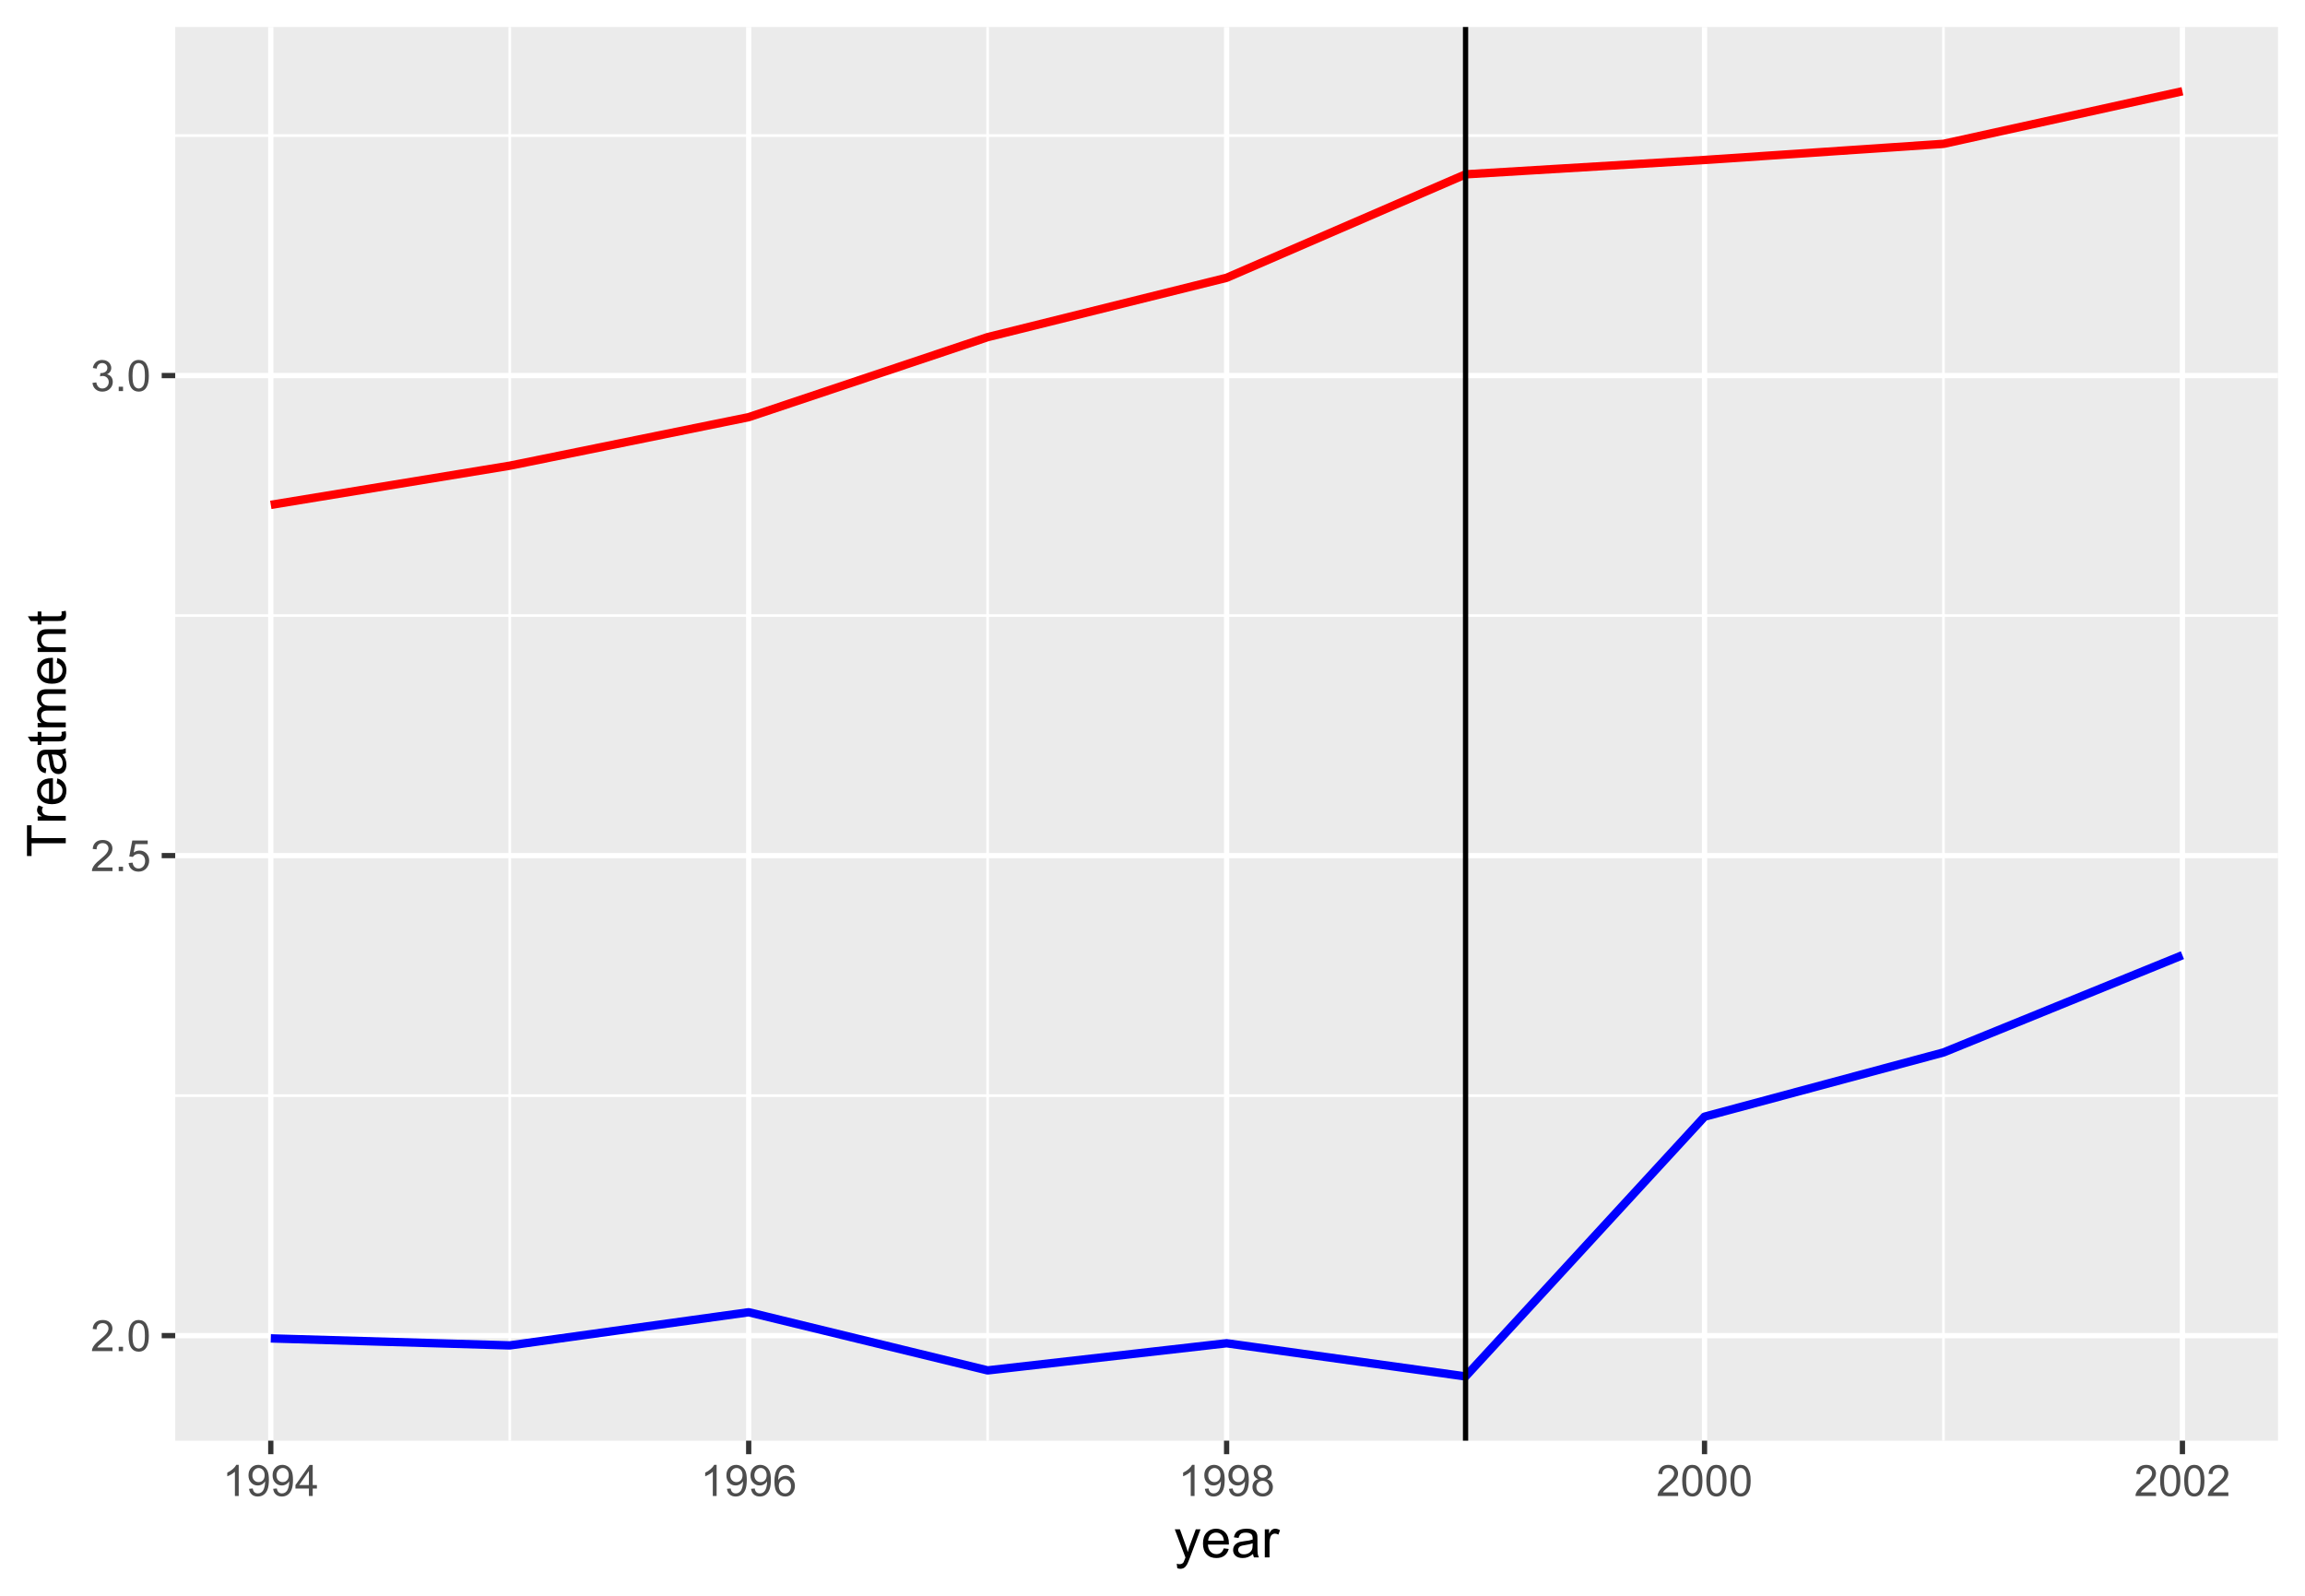
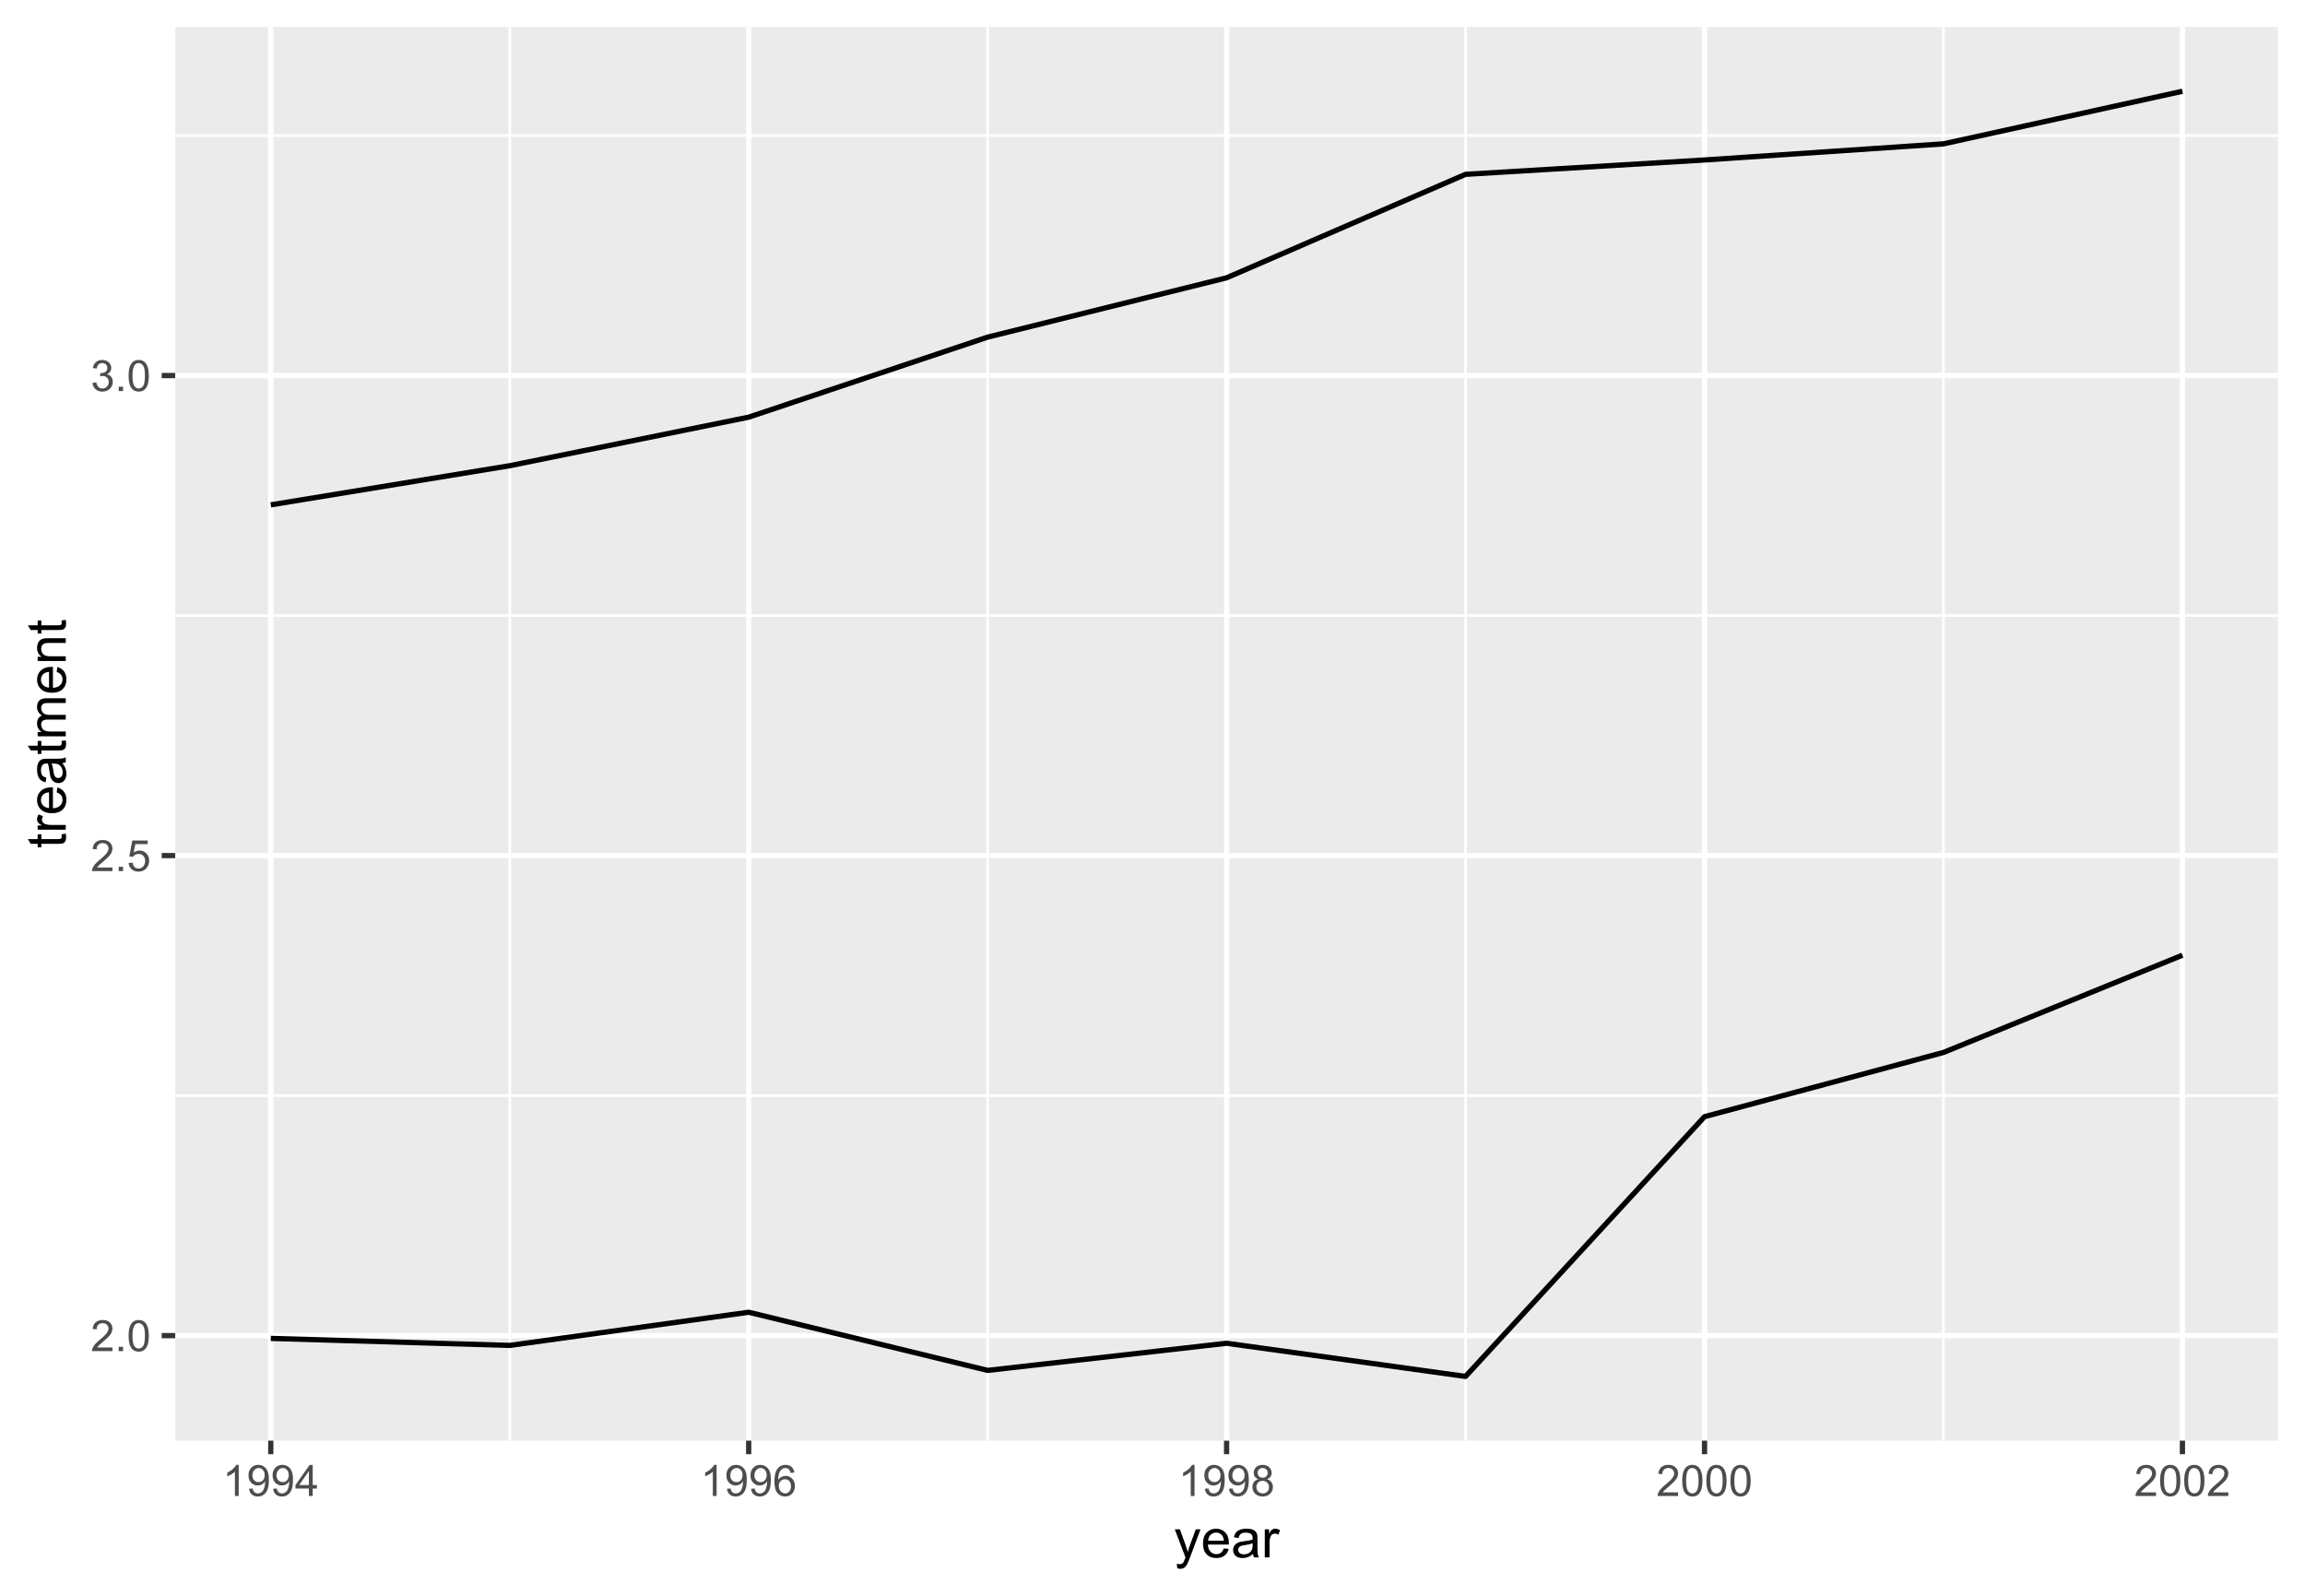
<svg xmlns="http://www.w3.org/2000/svg" xmlns:xlink="http://www.w3.org/1999/xlink" width="468pt" height="324pt" viewBox="0 0 468 324" version="1.1">
  <defs>
    <g>
      <symbol overflow="visible" id="glyph0-0">
        <path style="stroke:none;" d="M 1.102 0 L 1.102 -5.5 L 5.5 -5.5 L 5.5 0 Z M 1.238 -0.137 L 5.363 -0.137 L 5.363 -5.363 L 1.238 -5.363 Z M 1.238 -0.137 " />
      </symbol>
      <symbol overflow="visible" id="glyph0-1">
        <path style="stroke:none;" d="M 4.43 -0.742 L 4.43 0 L 0.266 0 C 0.258 -0.188 0.289 -0.367 0.355 -0.539 C 0.461 -0.82 0.629 -1.098 0.863 -1.375 C 1.094 -1.648 1.434 -1.965 1.879 -2.328 C 2.562 -2.887 3.023 -3.332 3.266 -3.664 C 3.5 -3.988 3.621 -4.301 3.625 -4.594 C 3.621 -4.898 3.512 -5.156 3.297 -5.367 C 3.074 -5.578 2.789 -5.684 2.441 -5.684 C 2.066 -5.684 1.77 -5.57 1.547 -5.348 C 1.32 -5.125 1.207 -4.816 1.207 -4.422 L 0.414 -4.504 C 0.465 -5.094 0.668 -5.543 1.027 -5.855 C 1.379 -6.164 1.855 -6.32 2.457 -6.324 C 3.059 -6.32 3.539 -6.152 3.891 -5.82 C 4.242 -5.484 4.418 -5.07 4.422 -4.578 C 4.418 -4.32 4.367 -4.074 4.266 -3.832 C 4.164 -3.59 3.992 -3.332 3.754 -3.062 C 3.512 -2.793 3.113 -2.426 2.562 -1.957 C 2.094 -1.566 1.797 -1.301 1.664 -1.16 C 1.531 -1.02 1.422 -0.879 1.34 -0.742 Z M 4.43 -0.742 " />
      </symbol>
      <symbol overflow="visible" id="glyph0-2">
        <path style="stroke:none;" d="M 0.801 0 L 0.801 -0.883 L 1.68 -0.883 L 1.68 0 Z M 0.801 0 " />
      </symbol>
      <symbol overflow="visible" id="glyph0-3">
        <path style="stroke:none;" d="M 0.367 -3.105 C 0.363 -3.848 0.438 -4.445 0.594 -4.902 C 0.742 -5.355 0.973 -5.707 1.277 -5.953 C 1.578 -6.199 1.957 -6.32 2.418 -6.324 C 2.754 -6.32 3.051 -6.254 3.309 -6.121 C 3.562 -5.984 3.773 -5.789 3.938 -5.531 C 4.102 -5.273 4.23 -4.961 4.328 -4.594 C 4.422 -4.227 4.469 -3.73 4.473 -3.105 C 4.469 -2.367 4.395 -1.77 4.242 -1.316 C 4.09 -0.859 3.863 -0.508 3.562 -0.262 C 3.258 -0.016 2.875 0.105 2.418 0.109 C 1.809 0.105 1.332 -0.109 0.988 -0.547 C 0.57 -1.066 0.363 -1.922 0.367 -3.105 Z M 1.16 -3.105 C 1.16 -2.07 1.281 -1.379 1.523 -1.039 C 1.766 -0.695 2.062 -0.527 2.418 -0.527 C 2.773 -0.527 3.074 -0.699 3.316 -1.043 C 3.559 -1.387 3.68 -2.074 3.68 -3.105 C 3.68 -4.145 3.559 -4.832 3.316 -5.172 C 3.074 -5.512 2.77 -5.684 2.41 -5.684 C 2.051 -5.684 1.77 -5.531 1.559 -5.234 C 1.293 -4.844 1.16 -4.137 1.16 -3.105 Z M 1.16 -3.105 " />
      </symbol>
      <symbol overflow="visible" id="glyph0-4">
        <path style="stroke:none;" d="M 0.367 -1.648 L 1.176 -1.719 C 1.234 -1.32 1.375 -1.023 1.594 -0.824 C 1.812 -0.625 2.078 -0.527 2.391 -0.527 C 2.762 -0.527 3.074 -0.668 3.336 -0.949 C 3.59 -1.23 3.719 -1.602 3.723 -2.066 C 3.719 -2.504 3.594 -2.852 3.348 -3.109 C 3.098 -3.363 2.773 -3.492 2.375 -3.492 C 2.125 -3.492 1.902 -3.434 1.703 -3.32 C 1.5 -3.207 1.344 -3.062 1.23 -2.883 L 0.504 -2.977 L 1.113 -6.215 L 4.246 -6.215 L 4.246 -5.473 L 1.73 -5.473 L 1.391 -3.781 C 1.766 -4.039 2.164 -4.172 2.582 -4.176 C 3.129 -4.172 3.594 -3.98 3.973 -3.605 C 4.352 -3.223 4.539 -2.734 4.543 -2.137 C 4.539 -1.562 4.375 -1.07 4.043 -0.656 C 3.637 -0.148 3.086 0.105 2.391 0.109 C 1.816 0.105 1.348 -0.051 0.984 -0.371 C 0.621 -0.691 0.414 -1.117 0.367 -1.648 Z M 0.367 -1.648 " />
      </symbol>
      <symbol overflow="visible" id="glyph0-5">
        <path style="stroke:none;" d="M 0.371 -1.664 L 1.145 -1.766 C 1.23 -1.324 1.383 -1.008 1.598 -0.816 C 1.809 -0.621 2.066 -0.527 2.375 -0.527 C 2.734 -0.527 3.043 -0.652 3.297 -0.906 C 3.547 -1.156 3.672 -1.469 3.676 -1.844 C 3.672 -2.195 3.555 -2.488 3.324 -2.719 C 3.09 -2.949 2.797 -3.062 2.441 -3.066 C 2.293 -3.062 2.109 -3.035 1.895 -2.98 L 1.98 -3.66 C 2.031 -3.652 2.07 -3.648 2.105 -3.652 C 2.434 -3.648 2.73 -3.734 2.996 -3.91 C 3.254 -4.078 3.387 -4.344 3.391 -4.703 C 3.387 -4.984 3.289 -5.219 3.102 -5.406 C 2.906 -5.59 2.66 -5.684 2.359 -5.688 C 2.055 -5.684 1.805 -5.59 1.605 -5.402 C 1.402 -5.215 1.273 -4.93 1.219 -4.555 L 0.445 -4.691 C 0.539 -5.207 0.754 -5.609 1.09 -5.895 C 1.426 -6.18 1.844 -6.32 2.344 -6.324 C 2.688 -6.32 3.004 -6.246 3.293 -6.102 C 3.582 -5.953 3.801 -5.754 3.953 -5.5 C 4.105 -5.242 4.184 -4.973 4.184 -4.688 C 4.184 -4.414 4.109 -4.164 3.965 -3.945 C 3.816 -3.719 3.602 -3.543 3.316 -3.41 C 3.688 -3.324 3.977 -3.145 4.184 -2.875 C 4.391 -2.602 4.492 -2.262 4.496 -1.859 C 4.492 -1.305 4.293 -0.84 3.895 -0.461 C 3.492 -0.078 2.984 0.109 2.371 0.113 C 1.816 0.109 1.355 -0.051 0.992 -0.379 C 0.625 -0.707 0.418 -1.137 0.371 -1.664 Z M 0.371 -1.664 " />
      </symbol>
      <symbol overflow="visible" id="glyph0-6">
        <path style="stroke:none;" d="M 3.277 0 L 2.504 0 L 2.504 -4.93 C 2.316 -4.75 2.074 -4.574 1.773 -4.395 C 1.469 -4.215 1.195 -4.082 0.957 -3.996 L 0.957 -4.742 C 1.387 -4.941 1.766 -5.188 2.09 -5.48 C 2.414 -5.77 2.645 -6.051 2.781 -6.324 L 3.277 -6.324 Z M 3.277 0 " />
      </symbol>
      <symbol overflow="visible" id="glyph0-7">
        <path style="stroke:none;" d="M 0.48 -1.457 L 1.227 -1.527 C 1.285 -1.172 1.406 -0.918 1.586 -0.762 C 1.762 -0.605 1.988 -0.527 2.27 -0.527 C 2.504 -0.527 2.715 -0.582 2.895 -0.691 C 3.074 -0.801 3.219 -0.945 3.336 -1.129 C 3.445 -1.309 3.543 -1.555 3.621 -1.863 C 3.699 -2.172 3.738 -2.484 3.738 -2.809 C 3.738 -2.84 3.734 -2.895 3.734 -2.965 C 3.578 -2.715 3.367 -2.512 3.102 -2.363 C 2.828 -2.207 2.539 -2.133 2.23 -2.137 C 1.707 -2.133 1.266 -2.32 0.906 -2.703 C 0.543 -3.078 0.363 -3.578 0.367 -4.199 C 0.363 -4.836 0.551 -5.348 0.93 -5.738 C 1.305 -6.125 1.777 -6.32 2.348 -6.324 C 2.754 -6.32 3.129 -6.211 3.469 -5.992 C 3.809 -5.77 4.066 -5.457 4.242 -5.051 C 4.418 -4.641 4.504 -4.047 4.508 -3.277 C 4.504 -2.469 4.418 -1.828 4.246 -1.355 C 4.07 -0.875 3.809 -0.512 3.465 -0.266 C 3.117 -0.016 2.715 0.105 2.25 0.109 C 1.758 0.105 1.355 -0.027 1.043 -0.301 C 0.73 -0.574 0.543 -0.961 0.48 -1.457 Z M 3.648 -4.238 C 3.645 -4.676 3.527 -5.027 3.293 -5.293 C 3.055 -5.551 2.77 -5.684 2.441 -5.684 C 2.094 -5.684 1.793 -5.543 1.543 -5.262 C 1.285 -4.98 1.16 -4.617 1.16 -4.172 C 1.16 -3.77 1.281 -3.441 1.523 -3.195 C 1.766 -2.941 2.062 -2.816 2.418 -2.82 C 2.773 -2.816 3.066 -2.941 3.301 -3.195 C 3.527 -3.441 3.645 -3.789 3.648 -4.238 Z M 3.648 -4.238 " />
      </symbol>
      <symbol overflow="visible" id="glyph0-8">
        <path style="stroke:none;" d="M 2.844 0 L 2.844 -1.508 L 0.113 -1.508 L 0.113 -2.219 L 2.988 -6.301 L 3.617 -6.301 L 3.617 -2.219 L 4.469 -2.219 L 4.469 -1.508 L 3.617 -1.508 L 3.617 0 Z M 2.844 -2.219 L 2.844 -5.059 L 0.871 -2.219 Z M 2.844 -2.219 " />
      </symbol>
      <symbol overflow="visible" id="glyph0-9">
        <path style="stroke:none;" d="M 4.379 -4.758 L 3.609 -4.695 C 3.539 -4.996 3.441 -5.219 3.316 -5.359 C 3.105 -5.574 2.848 -5.684 2.543 -5.688 C 2.297 -5.684 2.078 -5.617 1.895 -5.484 C 1.648 -5.305 1.457 -5.043 1.32 -4.703 C 1.176 -4.363 1.105 -3.879 1.102 -3.25 C 1.285 -3.531 1.512 -3.742 1.781 -3.879 C 2.051 -4.016 2.332 -4.082 2.629 -4.086 C 3.141 -4.082 3.578 -3.895 3.945 -3.516 C 4.305 -3.137 4.488 -2.645 4.492 -2.047 C 4.488 -1.648 4.402 -1.281 4.234 -0.941 C 4.062 -0.602 3.828 -0.34 3.531 -0.16 C 3.23 0.02 2.895 0.105 2.52 0.109 C 1.871 0.105 1.344 -0.129 0.941 -0.602 C 0.531 -1.074 0.328 -1.855 0.332 -2.949 C 0.328 -4.16 0.551 -5.047 1.004 -5.602 C 1.395 -6.082 1.926 -6.32 2.59 -6.324 C 3.086 -6.32 3.492 -6.184 3.809 -5.906 C 4.125 -5.629 4.312 -5.246 4.379 -4.758 Z M 1.219 -2.039 C 1.219 -1.773 1.273 -1.516 1.387 -1.273 C 1.5 -1.027 1.66 -0.844 1.863 -0.719 C 2.066 -0.59 2.277 -0.527 2.504 -0.527 C 2.828 -0.527 3.109 -0.656 3.348 -0.922 C 3.578 -1.184 3.695 -1.543 3.699 -2 C 3.695 -2.43 3.582 -2.773 3.352 -3.027 C 3.117 -3.273 2.824 -3.398 2.477 -3.402 C 2.121 -3.398 1.824 -3.273 1.582 -3.027 C 1.34 -2.773 1.219 -2.445 1.219 -2.039 Z M 1.219 -2.039 " />
      </symbol>
      <symbol overflow="visible" id="glyph0-10">
        <path style="stroke:none;" d="M 1.555 -3.418 C 1.23 -3.531 0.992 -3.699 0.84 -3.918 C 0.684 -4.133 0.609 -4.395 0.609 -4.699 C 0.609 -5.156 0.773 -5.539 1.102 -5.855 C 1.43 -6.164 1.867 -6.32 2.418 -6.324 C 2.969 -6.32 3.41 -6.16 3.746 -5.844 C 4.078 -5.523 4.246 -5.137 4.25 -4.68 C 4.246 -4.387 4.172 -4.133 4.02 -3.918 C 3.863 -3.699 3.629 -3.531 3.32 -3.418 C 3.707 -3.285 4 -3.082 4.203 -2.805 C 4.402 -2.52 4.504 -2.184 4.508 -1.801 C 4.504 -1.258 4.312 -0.805 3.934 -0.441 C 3.551 -0.074 3.051 0.105 2.434 0.109 C 1.809 0.105 1.309 -0.074 0.926 -0.441 C 0.543 -0.809 0.352 -1.27 0.355 -1.82 C 0.352 -2.23 0.457 -2.574 0.668 -2.852 C 0.875 -3.125 1.168 -3.312 1.555 -3.418 Z M 1.402 -4.727 C 1.398 -4.426 1.496 -4.184 1.688 -3.996 C 1.879 -3.805 2.129 -3.707 2.438 -3.711 C 2.734 -3.707 2.977 -3.801 3.168 -3.992 C 3.355 -4.176 3.449 -4.406 3.453 -4.684 C 3.449 -4.965 3.352 -5.203 3.16 -5.398 C 2.961 -5.586 2.719 -5.684 2.43 -5.688 C 2.129 -5.684 1.883 -5.59 1.691 -5.402 C 1.496 -5.215 1.398 -4.988 1.402 -4.727 Z M 1.152 -1.816 C 1.148 -1.598 1.199 -1.383 1.309 -1.176 C 1.41 -0.969 1.566 -0.809 1.773 -0.695 C 1.98 -0.582 2.203 -0.527 2.441 -0.527 C 2.809 -0.527 3.113 -0.645 3.355 -0.883 C 3.594 -1.121 3.715 -1.426 3.719 -1.793 C 3.715 -2.164 3.59 -2.469 3.344 -2.715 C 3.094 -2.957 2.785 -3.082 2.414 -3.082 C 2.051 -3.082 1.75 -2.961 1.512 -2.719 C 1.27 -2.477 1.148 -2.176 1.152 -1.816 Z M 1.152 -1.816 " />
      </symbol>
      <symbol overflow="visible" id="glyph1-0">
        <path style="stroke:none;" d="M 1.375 0 L 1.375 -6.875 L 6.875 -6.875 L 6.875 0 Z M 1.547 -0.172 L 6.703 -0.172 L 6.703 -6.703 L 1.547 -6.703 Z M 1.547 -0.172 " />
      </symbol>
      <symbol overflow="visible" id="glyph1-1">
        <path style="stroke:none;" d="M 0.684 2.195 L 0.574 1.289 C 0.785 1.344 0.969 1.371 1.129 1.375 C 1.34 1.371 1.512 1.336 1.641 1.266 C 1.77 1.195 1.875 1.094 1.961 0.969 C 2.02 0.867 2.117 0.629 2.258 0.246 C 2.27 0.191 2.301 0.113 2.344 0.012 L 0.176 -5.703 L 1.219 -5.703 L 2.406 -2.402 C 2.559 -1.98 2.695 -1.539 2.82 -1.078 C 2.926 -1.523 3.059 -1.957 3.219 -2.379 L 4.438 -5.703 L 5.402 -5.703 L 3.234 0.098 C 3 0.719 2.816 1.148 2.691 1.391 C 2.516 1.703 2.32 1.938 2.098 2.09 C 1.875 2.238 1.609 2.312 1.305 2.316 C 1.117 2.312 0.91 2.273 0.684 2.195 Z M 0.684 2.195 " />
      </symbol>
      <symbol overflow="visible" id="glyph1-2">
        <path style="stroke:none;" d="M 4.629 -1.836 L 5.629 -1.715 C 5.469 -1.125 5.176 -0.672 4.75 -0.352 C 4.324 -0.031 3.781 0.129 3.121 0.129 C 2.281 0.129 1.617 -0.125 1.133 -0.641 C 0.641 -1.152 0.398 -1.875 0.402 -2.805 C 0.398 -3.762 0.645 -4.504 1.145 -5.035 C 1.637 -5.562 2.277 -5.828 3.066 -5.832 C 3.824 -5.828 4.449 -5.57 4.934 -5.051 C 5.418 -4.531 5.66 -3.801 5.66 -2.863 C 5.66 -2.805 5.656 -2.719 5.656 -2.605 L 1.402 -2.605 C 1.434 -1.977 1.613 -1.496 1.934 -1.164 C 2.25 -0.828 2.645 -0.66 3.125 -0.664 C 3.477 -0.66 3.781 -0.754 4.031 -0.945 C 4.281 -1.129 4.48 -1.426 4.629 -1.836 Z M 1.457 -3.398 L 4.641 -3.398 C 4.598 -3.879 4.473 -4.238 4.273 -4.48 C 3.961 -4.852 3.562 -5.039 3.078 -5.039 C 2.629 -5.039 2.258 -4.891 1.957 -4.594 C 1.652 -4.297 1.484 -3.898 1.457 -3.398 Z M 1.457 -3.398 " />
      </symbol>
      <symbol overflow="visible" id="glyph1-3">
        <path style="stroke:none;" d="M 4.445 -0.703 C 4.086 -0.398 3.742 -0.184 3.414 -0.059 C 3.082 0.066 2.727 0.129 2.348 0.129 C 1.719 0.129 1.238 -0.023 0.902 -0.328 C 0.566 -0.633 0.398 -1.023 0.398 -1.504 C 0.398 -1.781 0.461 -2.035 0.586 -2.27 C 0.711 -2.496 0.875 -2.684 1.086 -2.824 C 1.289 -2.965 1.523 -3.07 1.781 -3.141 C 1.969 -3.191 2.254 -3.238 2.641 -3.289 C 3.418 -3.375 3.992 -3.488 4.367 -3.621 C 4.367 -3.754 4.371 -3.836 4.371 -3.871 C 4.371 -4.266 4.277 -4.543 4.098 -4.703 C 3.848 -4.918 3.48 -5.027 2.996 -5.031 C 2.539 -5.027 2.203 -4.949 1.988 -4.793 C 1.77 -4.633 1.609 -4.352 1.508 -3.949 L 0.562 -4.078 C 0.648 -4.48 0.789 -4.805 0.988 -5.055 C 1.184 -5.301 1.469 -5.492 1.844 -5.629 C 2.215 -5.762 2.645 -5.828 3.137 -5.832 C 3.621 -5.828 4.02 -5.773 4.324 -5.66 C 4.629 -5.543 4.852 -5.398 4.996 -5.227 C 5.137 -5.055 5.238 -4.836 5.297 -4.57 C 5.328 -4.406 5.344 -4.109 5.344 -3.68 L 5.344 -2.391 C 5.344 -1.492 5.363 -0.922 5.406 -0.684 C 5.445 -0.445 5.527 -0.219 5.648 0 L 4.641 0 C 4.539 -0.199 4.473 -0.434 4.445 -0.703 Z M 4.367 -2.863 C 4.012 -2.719 3.488 -2.598 2.789 -2.496 C 2.391 -2.438 2.105 -2.371 1.941 -2.301 C 1.773 -2.227 1.648 -2.121 1.562 -1.988 C 1.473 -1.848 1.43 -1.695 1.43 -1.531 C 1.43 -1.27 1.527 -1.055 1.723 -0.887 C 1.918 -0.711 2.203 -0.625 2.578 -0.629 C 2.949 -0.625 3.277 -0.707 3.57 -0.871 C 3.859 -1.031 4.074 -1.254 4.211 -1.543 C 4.312 -1.754 4.363 -2.078 4.367 -2.508 Z M 4.367 -2.863 " />
      </symbol>
      <symbol overflow="visible" id="glyph1-4">
        <path style="stroke:none;" d="M 0.715 0 L 0.715 -5.703 L 1.586 -5.703 L 1.586 -4.84 C 1.805 -5.242 2.008 -5.508 2.199 -5.637 C 2.383 -5.766 2.59 -5.828 2.82 -5.832 C 3.141 -5.828 3.473 -5.727 3.812 -5.523 L 3.48 -4.625 C 3.242 -4.762 3.004 -4.832 2.773 -4.836 C 2.555 -4.832 2.363 -4.77 2.199 -4.645 C 2.027 -4.516 1.91 -4.34 1.844 -4.113 C 1.73 -3.77 1.676 -3.391 1.68 -2.984 L 1.68 0 Z M 0.715 0 " />
      </symbol>
      <symbol overflow="visible" id="glyph2-0">
        <path style="stroke:none;" d="M 0 -1.375 L -6.875 -1.375 L -6.875 -6.875 L 0 -6.875 Z M -0.172 -1.547 L -0.172 -6.703 L -6.703 -6.703 L -6.703 -1.547 Z M -0.172 -1.547 " />
      </symbol>
      <symbol overflow="visible" id="glyph2-1">
-         <path style="stroke:none;" d="M 0 -2.852 L -6.945 -2.852 L -6.945 -0.258 L -7.875 -0.258 L -7.875 -6.5 L -6.945 -6.5 L -6.945 -3.895 L 0 -3.895 Z M 0 -2.852 " />
+         <path style="stroke:none;" d="M -0.863 -2.836 L -0.012 -2.977 C 0.043 -2.703 0.07 -2.457 0.074 -2.246 C 0.07 -1.891 0.02 -1.621 -0.09 -1.43 C -0.199 -1.234 -0.348 -1.098 -0.527 -1.02 C -0.707 -0.941 -1.086 -0.902 -1.672 -0.902 L -4.953 -0.902 L -4.953 -0.195 L -5.703 -0.195 L -5.703 -0.902 L -7.117 -0.902 L -7.695 -1.863 L -5.703 -1.863 L -5.703 -2.836 L -4.953 -2.836 L -4.953 -1.863 L -1.617 -1.863 C -1.34 -1.863 -1.16 -1.879 -1.082 -1.914 C -1 -1.945 -0.938 -2 -0.895 -2.078 C -0.848 -2.152 -0.824 -2.262 -0.828 -2.41 C -0.824 -2.516 -0.836 -2.66 -0.863 -2.836 Z M -0.863 -2.836 " />
      </symbol>
      <symbol overflow="visible" id="glyph2-2">
        <path style="stroke:none;" d="M 0 -0.715 L -5.703 -0.715 L -5.703 -1.586 L -4.84 -1.586 C -5.242 -1.805 -5.508 -2.008 -5.637 -2.199 C -5.766 -2.383 -5.828 -2.59 -5.832 -2.82 C -5.828 -3.141 -5.727 -3.473 -5.523 -3.812 L -4.625 -3.48 C -4.762 -3.242 -4.832 -3.004 -4.836 -2.773 C -4.832 -2.555 -4.77 -2.363 -4.645 -2.199 C -4.516 -2.027 -4.34 -1.91 -4.113 -1.844 C -3.77 -1.73 -3.391 -1.676 -2.984 -1.68 L 0 -1.68 Z M 0 -0.715 " />
      </symbol>
      <symbol overflow="visible" id="glyph2-3">
        <path style="stroke:none;" d="M -1.836 -4.629 L -1.715 -5.629 C -1.125 -5.469 -0.672 -5.176 -0.352 -4.75 C -0.031 -4.324 0.129 -3.781 0.129 -3.121 C 0.129 -2.281 -0.125 -1.617 -0.641 -1.133 C -1.152 -0.641 -1.875 -0.398 -2.805 -0.402 C -3.762 -0.398 -4.504 -0.645 -5.035 -1.145 C -5.562 -1.637 -5.828 -2.277 -5.832 -3.066 C -5.828 -3.824 -5.57 -4.449 -5.051 -4.934 C -4.531 -5.418 -3.801 -5.66 -2.863 -5.66 C -2.805 -5.66 -2.719 -5.656 -2.605 -5.656 L -2.605 -1.402 C -1.977 -1.434 -1.496 -1.613 -1.164 -1.934 C -0.828 -2.25 -0.66 -2.645 -0.664 -3.125 C -0.66 -3.477 -0.754 -3.781 -0.941 -4.031 C -1.125 -4.281 -1.422 -4.48 -1.836 -4.629 Z M -3.398 -1.457 L -3.398 -4.641 C -3.879 -4.598 -4.238 -4.473 -4.48 -4.273 C -4.852 -3.961 -5.039 -3.562 -5.039 -3.078 C -5.039 -2.629 -4.891 -2.258 -4.594 -1.957 C -4.297 -1.652 -3.898 -1.484 -3.398 -1.457 Z M -3.398 -1.457 " />
      </symbol>
      <symbol overflow="visible" id="glyph2-4">
        <path style="stroke:none;" d="M -0.703 -4.445 C -0.398 -4.086 -0.184 -3.742 -0.059 -3.414 C 0.066 -3.082 0.129 -2.727 0.129 -2.348 C 0.129 -1.719 -0.023 -1.238 -0.328 -0.902 C -0.633 -0.566 -1.023 -0.398 -1.504 -0.398 C -1.781 -0.398 -2.035 -0.461 -2.27 -0.586 C -2.496 -0.711 -2.684 -0.875 -2.824 -1.086 C -2.965 -1.289 -3.07 -1.523 -3.141 -1.785 C -3.191 -1.969 -3.238 -2.254 -3.289 -2.641 C -3.375 -3.418 -3.488 -3.992 -3.621 -4.367 C -3.754 -4.367 -3.836 -4.371 -3.871 -4.371 C -4.266 -4.371 -4.543 -4.277 -4.703 -4.098 C -4.918 -3.848 -5.027 -3.48 -5.031 -2.996 C -5.027 -2.539 -4.949 -2.203 -4.793 -1.988 C -4.633 -1.77 -4.352 -1.609 -3.949 -1.508 L -4.078 -0.562 C -4.48 -0.648 -4.805 -0.789 -5.055 -0.988 C -5.301 -1.184 -5.492 -1.469 -5.629 -1.844 C -5.762 -2.215 -5.828 -2.645 -5.832 -3.137 C -5.828 -3.621 -5.773 -4.02 -5.66 -4.324 C -5.543 -4.629 -5.398 -4.852 -5.227 -4.996 C -5.055 -5.137 -4.836 -5.238 -4.57 -5.297 C -4.406 -5.328 -4.109 -5.344 -3.68 -5.344 L -2.391 -5.344 C -1.492 -5.344 -0.922 -5.363 -0.684 -5.406 C -0.445 -5.445 -0.219 -5.527 0 -5.648 L 0 -4.641 C -0.199 -4.539 -0.434 -4.473 -0.703 -4.445 Z M -2.863 -4.367 C -2.719 -4.012 -2.598 -3.488 -2.496 -2.789 C -2.438 -2.391 -2.371 -2.109 -2.301 -1.945 C -2.227 -1.781 -2.121 -1.652 -1.988 -1.562 C -1.848 -1.473 -1.695 -1.43 -1.531 -1.43 C -1.27 -1.43 -1.055 -1.527 -0.887 -1.723 C -0.711 -1.918 -0.625 -2.203 -0.629 -2.578 C -0.625 -2.949 -0.707 -3.277 -0.871 -3.57 C -1.031 -3.859 -1.254 -4.074 -1.543 -4.211 C -1.754 -4.312 -2.078 -4.363 -2.508 -4.367 Z M -2.863 -4.367 " />
      </symbol>
      <symbol overflow="visible" id="glyph2-5">
-         <path style="stroke:none;" d="M -0.863 -2.836 L -0.012 -2.977 C 0.043 -2.703 0.07 -2.457 0.074 -2.246 C 0.07 -1.891 0.02 -1.621 -0.09 -1.43 C -0.199 -1.234 -0.348 -1.098 -0.527 -1.02 C -0.707 -0.941 -1.086 -0.902 -1.672 -0.902 L -4.953 -0.902 L -4.953 -0.195 L -5.703 -0.195 L -5.703 -0.902 L -7.117 -0.902 L -7.695 -1.863 L -5.703 -1.863 L -5.703 -2.836 L -4.953 -2.836 L -4.953 -1.863 L -1.617 -1.863 C -1.34 -1.863 -1.16 -1.879 -1.082 -1.914 C -1 -1.945 -0.938 -2 -0.895 -2.078 C -0.848 -2.152 -0.824 -2.262 -0.828 -2.41 C -0.824 -2.516 -0.836 -2.66 -0.863 -2.836 Z M -0.863 -2.836 " />
+         <path style="stroke:none;" d="M 0 -0.727 L -5.703 -0.727 L -5.703 -1.59 L -4.902 -1.59 C -5.18 -1.766 -5.406 -2.004 -5.578 -2.305 C -5.746 -2.598 -5.828 -2.938 -5.832 -3.32 C -5.828 -3.738 -5.742 -4.086 -5.566 -4.359 C -5.391 -4.629 -5.145 -4.816 -4.836 -4.93 C -5.496 -5.379 -5.828 -5.969 -5.832 -6.691 C -5.828 -7.254 -5.672 -7.688 -5.363 -7.996 C -5.047 -8.297 -4.566 -8.449 -3.914 -8.453 L 0 -8.453 L 0 -7.492 L -3.594 -7.492 C -3.977 -7.488 -4.254 -7.457 -4.426 -7.398 C -4.594 -7.332 -4.734 -7.219 -4.84 -7.059 C -4.941 -6.891 -4.992 -6.695 -4.996 -6.477 C -4.992 -6.07 -4.859 -5.738 -4.594 -5.477 C -4.328 -5.211 -3.898 -5.078 -3.312 -5.082 L 0 -5.082 L 0 -4.113 L -3.707 -4.113 C -4.133 -4.113 -4.453 -4.031 -4.672 -3.875 C -4.883 -3.715 -4.992 -3.461 -4.996 -3.105 C -4.992 -2.832 -4.922 -2.578 -4.781 -2.348 C -4.637 -2.117 -4.426 -1.949 -4.152 -1.848 C -3.875 -1.738 -3.477 -1.688 -2.961 -1.691 L 0 -1.691 Z M 0 -0.727 " />
      </symbol>
      <symbol overflow="visible" id="glyph2-6">
-         <path style="stroke:none;" d="M 0 -0.727 L -5.703 -0.727 L -5.703 -1.59 L -4.902 -1.59 C -5.18 -1.766 -5.406 -2.004 -5.578 -2.305 C -5.746 -2.598 -5.828 -2.938 -5.832 -3.32 C -5.828 -3.738 -5.742 -4.086 -5.566 -4.359 C -5.391 -4.629 -5.145 -4.816 -4.836 -4.93 C -5.496 -5.379 -5.828 -5.969 -5.832 -6.691 C -5.828 -7.254 -5.672 -7.688 -5.363 -7.996 C -5.047 -8.297 -4.566 -8.449 -3.914 -8.453 L 0 -8.453 L 0 -7.492 L -3.594 -7.492 C -3.977 -7.488 -4.254 -7.457 -4.426 -7.398 C -4.594 -7.332 -4.734 -7.219 -4.84 -7.059 C -4.941 -6.891 -4.992 -6.695 -4.996 -6.477 C -4.992 -6.07 -4.859 -5.738 -4.594 -5.477 C -4.328 -5.211 -3.898 -5.078 -3.312 -5.082 L 0 -5.082 L 0 -4.113 L -3.707 -4.113 C -4.133 -4.113 -4.453 -4.031 -4.672 -3.875 C -4.883 -3.715 -4.992 -3.461 -4.996 -3.105 C -4.992 -2.832 -4.922 -2.578 -4.781 -2.348 C -4.637 -2.117 -4.426 -1.949 -4.152 -1.848 C -3.875 -1.738 -3.477 -1.688 -2.961 -1.691 L 0 -1.691 Z M 0 -0.727 " />
-       </symbol>
-       <symbol overflow="visible" id="glyph2-7">
        <path style="stroke:none;" d="M 0 -0.727 L -5.703 -0.727 L -5.703 -1.594 L -4.895 -1.594 C -5.516 -2.012 -5.828 -2.617 -5.832 -3.41 C -5.828 -3.754 -5.766 -4.066 -5.645 -4.355 C -5.52 -4.641 -5.359 -4.859 -5.16 -5.004 C -4.957 -5.145 -4.719 -5.242 -4.445 -5.305 C -4.266 -5.336 -3.953 -5.355 -3.508 -5.359 L 0 -5.359 L 0 -4.395 L -3.469 -4.395 C -3.863 -4.395 -4.156 -4.355 -4.352 -4.281 C -4.543 -4.203 -4.699 -4.07 -4.82 -3.879 C -4.934 -3.688 -4.992 -3.461 -4.996 -3.207 C -4.992 -2.793 -4.859 -2.438 -4.602 -2.141 C -4.336 -1.836 -3.844 -1.688 -3.117 -1.691 L 0 -1.691 Z M 0 -0.727 " />
      </symbol>
    </g>
    <clipPath id="clip1">
      <path d="M 35.574 5.48 L 462.523 5.48 L 462.523 292.512 L 35.574 292.512 Z M 35.574 5.48 " />
    </clipPath>
    <clipPath id="clip2">
      <path d="M 35.574 222 L 462.523 222 L 462.523 223 L 35.574 223 Z M 35.574 222 " />
    </clipPath>
    <clipPath id="clip3">
      <path d="M 35.574 124 L 462.523 124 L 462.523 126 L 35.574 126 Z M 35.574 124 " />
    </clipPath>
    <clipPath id="clip4">
      <path d="M 35.574 27 L 462.523 27 L 462.523 28 L 35.574 28 Z M 35.574 27 " />
    </clipPath>
    <clipPath id="clip5">
      <path d="M 103 5.48 L 104 5.48 L 104 292.512 L 103 292.512 Z M 103 5.48 " />
    </clipPath>
    <clipPath id="clip6">
      <path d="M 200 5.48 L 201 5.48 L 201 292.512 L 200 292.512 Z M 200 5.48 " />
    </clipPath>
    <clipPath id="clip7">
      <path d="M 297 5.48 L 298 5.48 L 298 292.512 L 297 292.512 Z M 297 5.48 " />
    </clipPath>
    <clipPath id="clip8">
      <path d="M 394 5.48 L 395 5.48 L 395 292.512 L 394 292.512 Z M 394 5.48 " />
    </clipPath>
    <clipPath id="clip9">
      <path d="M 35.574 270 L 462.523 270 L 462.523 272 L 35.574 272 Z M 35.574 270 " />
    </clipPath>
    <clipPath id="clip10">
      <path d="M 35.574 173 L 462.523 173 L 462.523 175 L 35.574 175 Z M 35.574 173 " />
    </clipPath>
    <clipPath id="clip11">
      <path d="M 35.574 75 L 462.523 75 L 462.523 77 L 35.574 77 Z M 35.574 75 " />
    </clipPath>
    <clipPath id="clip12">
      <path d="M 54 5.48 L 56 5.48 L 56 292.512 L 54 292.512 Z M 54 5.48 " />
    </clipPath>
    <clipPath id="clip13">
      <path d="M 151 5.48 L 153 5.48 L 153 292.512 L 151 292.512 Z M 151 5.48 " />
    </clipPath>
    <clipPath id="clip14">
      <path d="M 248 5.48 L 250 5.48 L 250 292.512 L 248 292.512 Z M 248 5.48 " />
    </clipPath>
    <clipPath id="clip15">
      <path d="M 345 5.48 L 347 5.48 L 347 292.512 L 345 292.512 Z M 345 5.48 " />
    </clipPath>
    <clipPath id="clip16">
      <path d="M 442 5.48 L 444 5.48 L 444 292.512 L 442 292.512 Z M 442 5.48 " />
    </clipPath>
-     <clipPath id="clip17">
-       <path d="M 297 5.48 L 299 5.48 L 299 292.512 L 297 292.512 Z M 297 5.48 " />
-     </clipPath>
  </defs>
-   <g id="surface94">
+   <g id="surface17509">
    <rect x="0" y="0" width="468" height="324" style="fill:rgb(100%,100%,100%);fill-opacity:1;stroke:none;" />
    <rect x="0" y="0" width="468" height="324" style="fill:rgb(100%,100%,100%);fill-opacity:1;stroke:none;" />
    <path style="fill:none;stroke-width:1.067;stroke-linecap:round;stroke-linejoin:round;stroke:rgb(100%,100%,100%);stroke-opacity:1;stroke-miterlimit:10;" d="M 0 324 L 468 324 L 468 0 L 0 0 Z M 0 324 " />
    <g clip-path="url(#clip1)" clip-rule="nonzero">
      <path style=" stroke:none;fill-rule:nonzero;fill:rgb(92.157%,92.157%,92.157%);fill-opacity:1;" d="M 35.574 292.508 L 462.523 292.508 L 462.523 5.477 L 35.574 5.477 Z M 35.574 292.508 " />
    </g>
    <g clip-path="url(#clip2)" clip-rule="nonzero">
      <path style="fill:none;stroke-width:0.533;stroke-linecap:butt;stroke-linejoin:round;stroke:rgb(100%,100%,100%);stroke-opacity:1;stroke-miterlimit:10;" d="M 35.574 222.449 L 462.52 222.449 " />
    </g>
    <g clip-path="url(#clip3)" clip-rule="nonzero">
      <path style="fill:none;stroke-width:0.533;stroke-linecap:butt;stroke-linejoin:round;stroke:rgb(100%,100%,100%);stroke-opacity:1;stroke-miterlimit:10;" d="M 35.574 124.984 L 462.52 124.984 " />
    </g>
    <g clip-path="url(#clip4)" clip-rule="nonzero">
      <path style="fill:none;stroke-width:0.533;stroke-linecap:butt;stroke-linejoin:round;stroke:rgb(100%,100%,100%);stroke-opacity:1;stroke-miterlimit:10;" d="M 35.574 27.523 L 462.52 27.523 " />
    </g>
    <g clip-path="url(#clip5)" clip-rule="nonzero">
      <path style="fill:none;stroke-width:0.533;stroke-linecap:butt;stroke-linejoin:round;stroke:rgb(100%,100%,100%);stroke-opacity:1;stroke-miterlimit:10;" d="M 103.496 292.508 L 103.496 5.48 " />
    </g>
    <g clip-path="url(#clip6)" clip-rule="nonzero">
      <path style="fill:none;stroke-width:0.533;stroke-linecap:butt;stroke-linejoin:round;stroke:rgb(100%,100%,100%);stroke-opacity:1;stroke-miterlimit:10;" d="M 200.531 292.508 L 200.531 5.48 " />
    </g>
    <g clip-path="url(#clip7)" clip-rule="nonzero">
      <path style="fill:none;stroke-width:0.533;stroke-linecap:butt;stroke-linejoin:round;stroke:rgb(100%,100%,100%);stroke-opacity:1;stroke-miterlimit:10;" d="M 297.562 292.508 L 297.562 5.48 " />
    </g>
    <g clip-path="url(#clip8)" clip-rule="nonzero">
      <path style="fill:none;stroke-width:0.533;stroke-linecap:butt;stroke-linejoin:round;stroke:rgb(100%,100%,100%);stroke-opacity:1;stroke-miterlimit:10;" d="M 394.598 292.508 L 394.598 5.48 " />
    </g>
    <g clip-path="url(#clip9)" clip-rule="nonzero">
      <path style="fill:none;stroke-width:1.067;stroke-linecap:butt;stroke-linejoin:round;stroke:rgb(100%,100%,100%);stroke-opacity:1;stroke-miterlimit:10;" d="M 35.574 271.18 L 462.52 271.18 " />
    </g>
    <g clip-path="url(#clip10)" clip-rule="nonzero">
      <path style="fill:none;stroke-width:1.067;stroke-linecap:butt;stroke-linejoin:round;stroke:rgb(100%,100%,100%);stroke-opacity:1;stroke-miterlimit:10;" d="M 35.574 173.715 L 462.52 173.715 " />
    </g>
    <g clip-path="url(#clip11)" clip-rule="nonzero">
      <path style="fill:none;stroke-width:1.067;stroke-linecap:butt;stroke-linejoin:round;stroke:rgb(100%,100%,100%);stroke-opacity:1;stroke-miterlimit:10;" d="M 35.574 76.254 L 462.52 76.254 " />
    </g>
    <g clip-path="url(#clip12)" clip-rule="nonzero">
      <path style="fill:none;stroke-width:1.067;stroke-linecap:butt;stroke-linejoin:round;stroke:rgb(100%,100%,100%);stroke-opacity:1;stroke-miterlimit:10;" d="M 54.98 292.508 L 54.98 5.48 " />
    </g>
    <g clip-path="url(#clip13)" clip-rule="nonzero">
      <path style="fill:none;stroke-width:1.067;stroke-linecap:butt;stroke-linejoin:round;stroke:rgb(100%,100%,100%);stroke-opacity:1;stroke-miterlimit:10;" d="M 152.012 292.508 L 152.012 5.48 " />
    </g>
    <g clip-path="url(#clip14)" clip-rule="nonzero">
      <path style="fill:none;stroke-width:1.067;stroke-linecap:butt;stroke-linejoin:round;stroke:rgb(100%,100%,100%);stroke-opacity:1;stroke-miterlimit:10;" d="M 249.047 292.508 L 249.047 5.48 " />
    </g>
    <g clip-path="url(#clip15)" clip-rule="nonzero">
      <path style="fill:none;stroke-width:1.067;stroke-linecap:butt;stroke-linejoin:round;stroke:rgb(100%,100%,100%);stroke-opacity:1;stroke-miterlimit:10;" d="M 346.082 292.508 L 346.082 5.48 " />
    </g>
    <g clip-path="url(#clip16)" clip-rule="nonzero">
      <path style="fill:none;stroke-width:1.067;stroke-linecap:butt;stroke-linejoin:round;stroke:rgb(100%,100%,100%);stroke-opacity:1;stroke-miterlimit:10;" d="M 443.113 292.508 L 443.113 5.48 " />
    </g>
-     <path style="fill:none;stroke-width:1.707;stroke-linecap:butt;stroke-linejoin:round;stroke:rgb(0%,0%,100%);stroke-opacity:1;stroke-miterlimit:10;" d="M 54.98 271.742 L 103.496 273.164 L 152.012 266.43 L 200.531 278.238 L 249.047 272.727 L 297.562 279.461 L 346.082 226.723 L 394.598 213.684 L 443.113 193.938 " />
-     <path style="fill:none;stroke-width:1.707;stroke-linecap:butt;stroke-linejoin:round;stroke:rgb(100%,0%,0%);stroke-opacity:1;stroke-miterlimit:10;" d="M 54.98 102.504 L 103.496 94.555 L 152.012 84.699 L 200.531 68.449 L 249.047 56.402 L 297.562 35.395 L 346.082 32.48 L 394.598 29.207 L 443.113 18.527 " />
-     <g clip-path="url(#clip17)" clip-rule="nonzero">
-       <path style="fill:none;stroke-width:1.067;stroke-linecap:butt;stroke-linejoin:round;stroke:rgb(0%,0%,0%);stroke-opacity:1;stroke-miterlimit:10;" d="M 297.562 292.508 L 297.562 5.48 " />
-     </g>
+     <path style="fill:none;stroke-width:1.067;stroke-linecap:butt;stroke-linejoin:round;stroke:rgb(0%,0%,0%);stroke-opacity:1;stroke-miterlimit:10;" d="M 54.98 271.742 L 103.496 273.164 L 152.012 266.43 L 200.531 278.238 L 249.047 272.727 L 297.562 279.461 L 346.082 226.723 L 394.598 213.684 L 443.113 193.938 " />
+     <path style="fill:none;stroke-width:1.067;stroke-linecap:butt;stroke-linejoin:round;stroke:rgb(0%,0%,0%);stroke-opacity:1;stroke-miterlimit:10;" d="M 54.98 102.504 L 103.496 94.555 L 152.012 84.699 L 200.531 68.449 L 249.047 56.402 L 297.562 35.395 L 346.082 32.48 L 394.598 29.207 L 443.113 18.527 " />
    <g style="fill:rgb(30.196%,30.196%,30.196%);fill-opacity:1;">
      <use xlink:href="#glyph0-1" x="18.406" y="274.328" />
      <use xlink:href="#glyph0-2" x="23.3" y="274.328" />
      <use xlink:href="#glyph0-3" x="25.745" y="274.328" />
    </g>
    <g style="fill:rgb(30.196%,30.196%,30.196%);fill-opacity:1;">
      <use xlink:href="#glyph0-1" x="18.406" y="176.867" />
      <use xlink:href="#glyph0-2" x="23.3" y="176.867" />
      <use xlink:href="#glyph0-4" x="25.745" y="176.867" />
    </g>
    <g style="fill:rgb(30.196%,30.196%,30.196%);fill-opacity:1;">
      <use xlink:href="#glyph0-5" x="18.406" y="79.402" />
      <use xlink:href="#glyph0-2" x="23.3" y="79.402" />
      <use xlink:href="#glyph0-3" x="25.745" y="79.402" />
    </g>
    <path style="fill:none;stroke-width:1.067;stroke-linecap:butt;stroke-linejoin:round;stroke:rgb(20%,20%,20%);stroke-opacity:1;stroke-miterlimit:10;" d="M 32.832 271.18 L 35.574 271.18 " />
    <path style="fill:none;stroke-width:1.067;stroke-linecap:butt;stroke-linejoin:round;stroke:rgb(20%,20%,20%);stroke-opacity:1;stroke-miterlimit:10;" d="M 32.832 173.715 L 35.574 173.715 " />
    <path style="fill:none;stroke-width:1.067;stroke-linecap:butt;stroke-linejoin:round;stroke:rgb(20%,20%,20%);stroke-opacity:1;stroke-miterlimit:10;" d="M 32.832 76.254 L 35.574 76.254 " />
    <path style="fill:none;stroke-width:1.067;stroke-linecap:butt;stroke-linejoin:round;stroke:rgb(20%,20%,20%);stroke-opacity:1;stroke-miterlimit:10;" d="M 54.98 295.25 L 54.98 292.508 " />
    <path style="fill:none;stroke-width:1.067;stroke-linecap:butt;stroke-linejoin:round;stroke:rgb(20%,20%,20%);stroke-opacity:1;stroke-miterlimit:10;" d="M 152.012 295.25 L 152.012 292.508 " />
    <path style="fill:none;stroke-width:1.067;stroke-linecap:butt;stroke-linejoin:round;stroke:rgb(20%,20%,20%);stroke-opacity:1;stroke-miterlimit:10;" d="M 249.047 295.25 L 249.047 292.508 " />
    <path style="fill:none;stroke-width:1.067;stroke-linecap:butt;stroke-linejoin:round;stroke:rgb(20%,20%,20%);stroke-opacity:1;stroke-miterlimit:10;" d="M 346.082 295.25 L 346.082 292.508 " />
    <path style="fill:none;stroke-width:1.067;stroke-linecap:butt;stroke-linejoin:round;stroke:rgb(20%,20%,20%);stroke-opacity:1;stroke-miterlimit:10;" d="M 443.113 295.25 L 443.113 292.508 " />
    <g style="fill:rgb(30.196%,30.196%,30.196%);fill-opacity:1;">
      <use xlink:href="#glyph0-6" x="45.191" y="303.738" />
      <use xlink:href="#glyph0-7" x="50.086" y="303.738" />
      <use xlink:href="#glyph0-7" x="54.98" y="303.738" />
      <use xlink:href="#glyph0-8" x="59.874" y="303.738" />
    </g>
    <g style="fill:rgb(30.196%,30.196%,30.196%);fill-opacity:1;">
      <use xlink:href="#glyph0-6" x="142.223" y="303.738" />
      <use xlink:href="#glyph0-7" x="147.117" y="303.738" />
      <use xlink:href="#glyph0-7" x="152.011" y="303.738" />
      <use xlink:href="#glyph0-9" x="156.905" y="303.738" />
    </g>
    <g style="fill:rgb(30.196%,30.196%,30.196%);fill-opacity:1;">
      <use xlink:href="#glyph0-6" x="239.258" y="303.738" />
      <use xlink:href="#glyph0-7" x="244.152" y="303.738" />
      <use xlink:href="#glyph0-7" x="249.046" y="303.738" />
      <use xlink:href="#glyph0-10" x="253.94" y="303.738" />
    </g>
    <g style="fill:rgb(30.196%,30.196%,30.196%);fill-opacity:1;">
      <use xlink:href="#glyph0-1" x="336.293" y="303.738" />
      <use xlink:href="#glyph0-3" x="341.187" y="303.738" />
      <use xlink:href="#glyph0-3" x="346.081" y="303.738" />
      <use xlink:href="#glyph0-3" x="350.975" y="303.738" />
    </g>
    <g style="fill:rgb(30.196%,30.196%,30.196%);fill-opacity:1;">
      <use xlink:href="#glyph0-1" x="433.324" y="303.738" />
      <use xlink:href="#glyph0-3" x="438.218" y="303.738" />
      <use xlink:href="#glyph0-3" x="443.113" y="303.738" />
      <use xlink:href="#glyph0-1" x="448.007" y="303.738" />
    </g>
    <g style="fill:rgb(0%,0%,0%);fill-opacity:1;">
      <use xlink:href="#glyph1-1" x="238.348" y="316.207" />
      <use xlink:href="#glyph1-2" x="243.848" y="316.207" />
      <use xlink:href="#glyph1-3" x="249.965" y="316.207" />
      <use xlink:href="#glyph1-4" x="256.083" y="316.207" />
    </g>
    <g style="fill:rgb(0%,0%,0%);fill-opacity:1;">
-       <use xlink:href="#glyph2-1" x="13.352" y="174.059" />
-       <use xlink:href="#glyph2-2" x="13.352" y="167.339" />
-       <use xlink:href="#glyph2-3" x="13.352" y="163.676" />
-       <use xlink:href="#glyph2-4" x="13.352" y="157.559" />
-       <use xlink:href="#glyph2-5" x="13.352" y="151.441" />
-       <use xlink:href="#glyph2-6" x="13.352" y="148.385" />
-       <use xlink:href="#glyph2-3" x="13.352" y="139.222" />
-       <use xlink:href="#glyph2-7" x="13.352" y="133.104" />
-       <use xlink:href="#glyph2-5" x="13.352" y="126.986" />
+       <use xlink:href="#glyph2-1" x="13.352" y="172.23" />
+       <use xlink:href="#glyph2-2" x="13.352" y="169.174" />
+       <use xlink:href="#glyph2-3" x="13.352" y="165.511" />
+       <use xlink:href="#glyph2-4" x="13.352" y="159.394" />
+       <use xlink:href="#glyph2-1" x="13.352" y="153.276" />
+       <use xlink:href="#glyph2-5" x="13.352" y="150.22" />
+       <use xlink:href="#glyph2-3" x="13.352" y="141.057" />
+       <use xlink:href="#glyph2-6" x="13.352" y="134.939" />
+       <use xlink:href="#glyph2-1" x="13.352" y="128.821" />
    </g>
  </g>
</svg>
